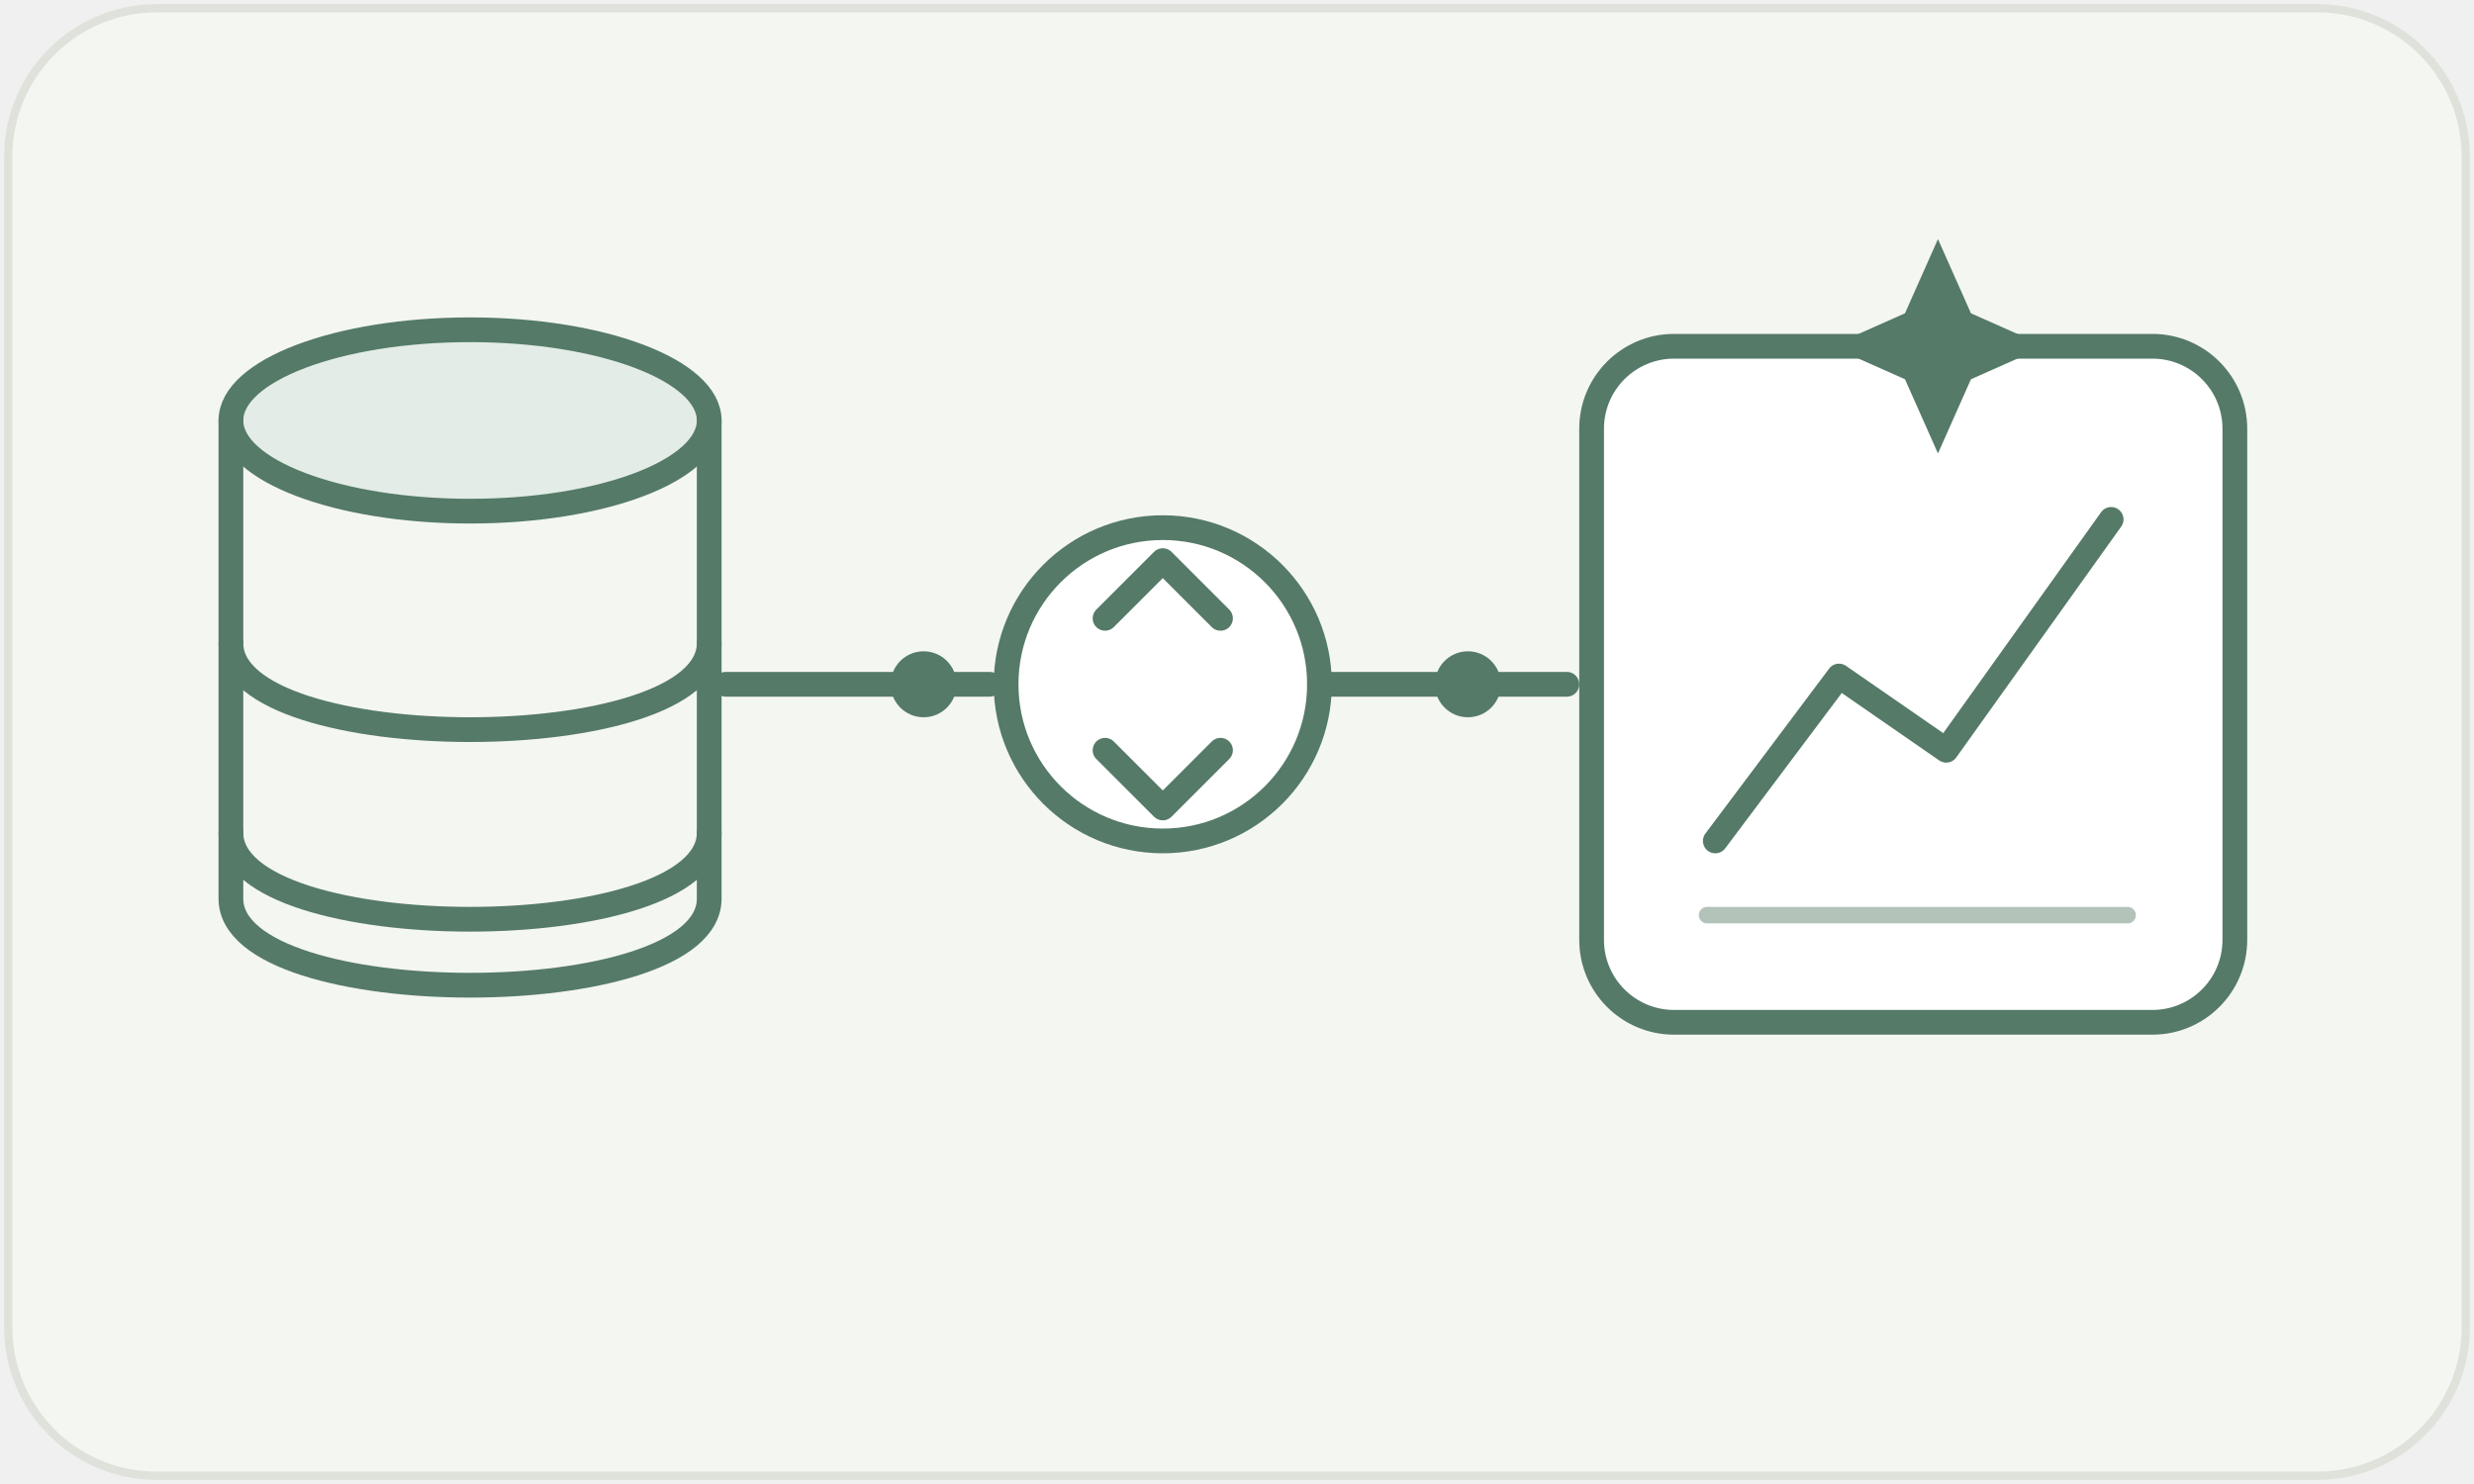
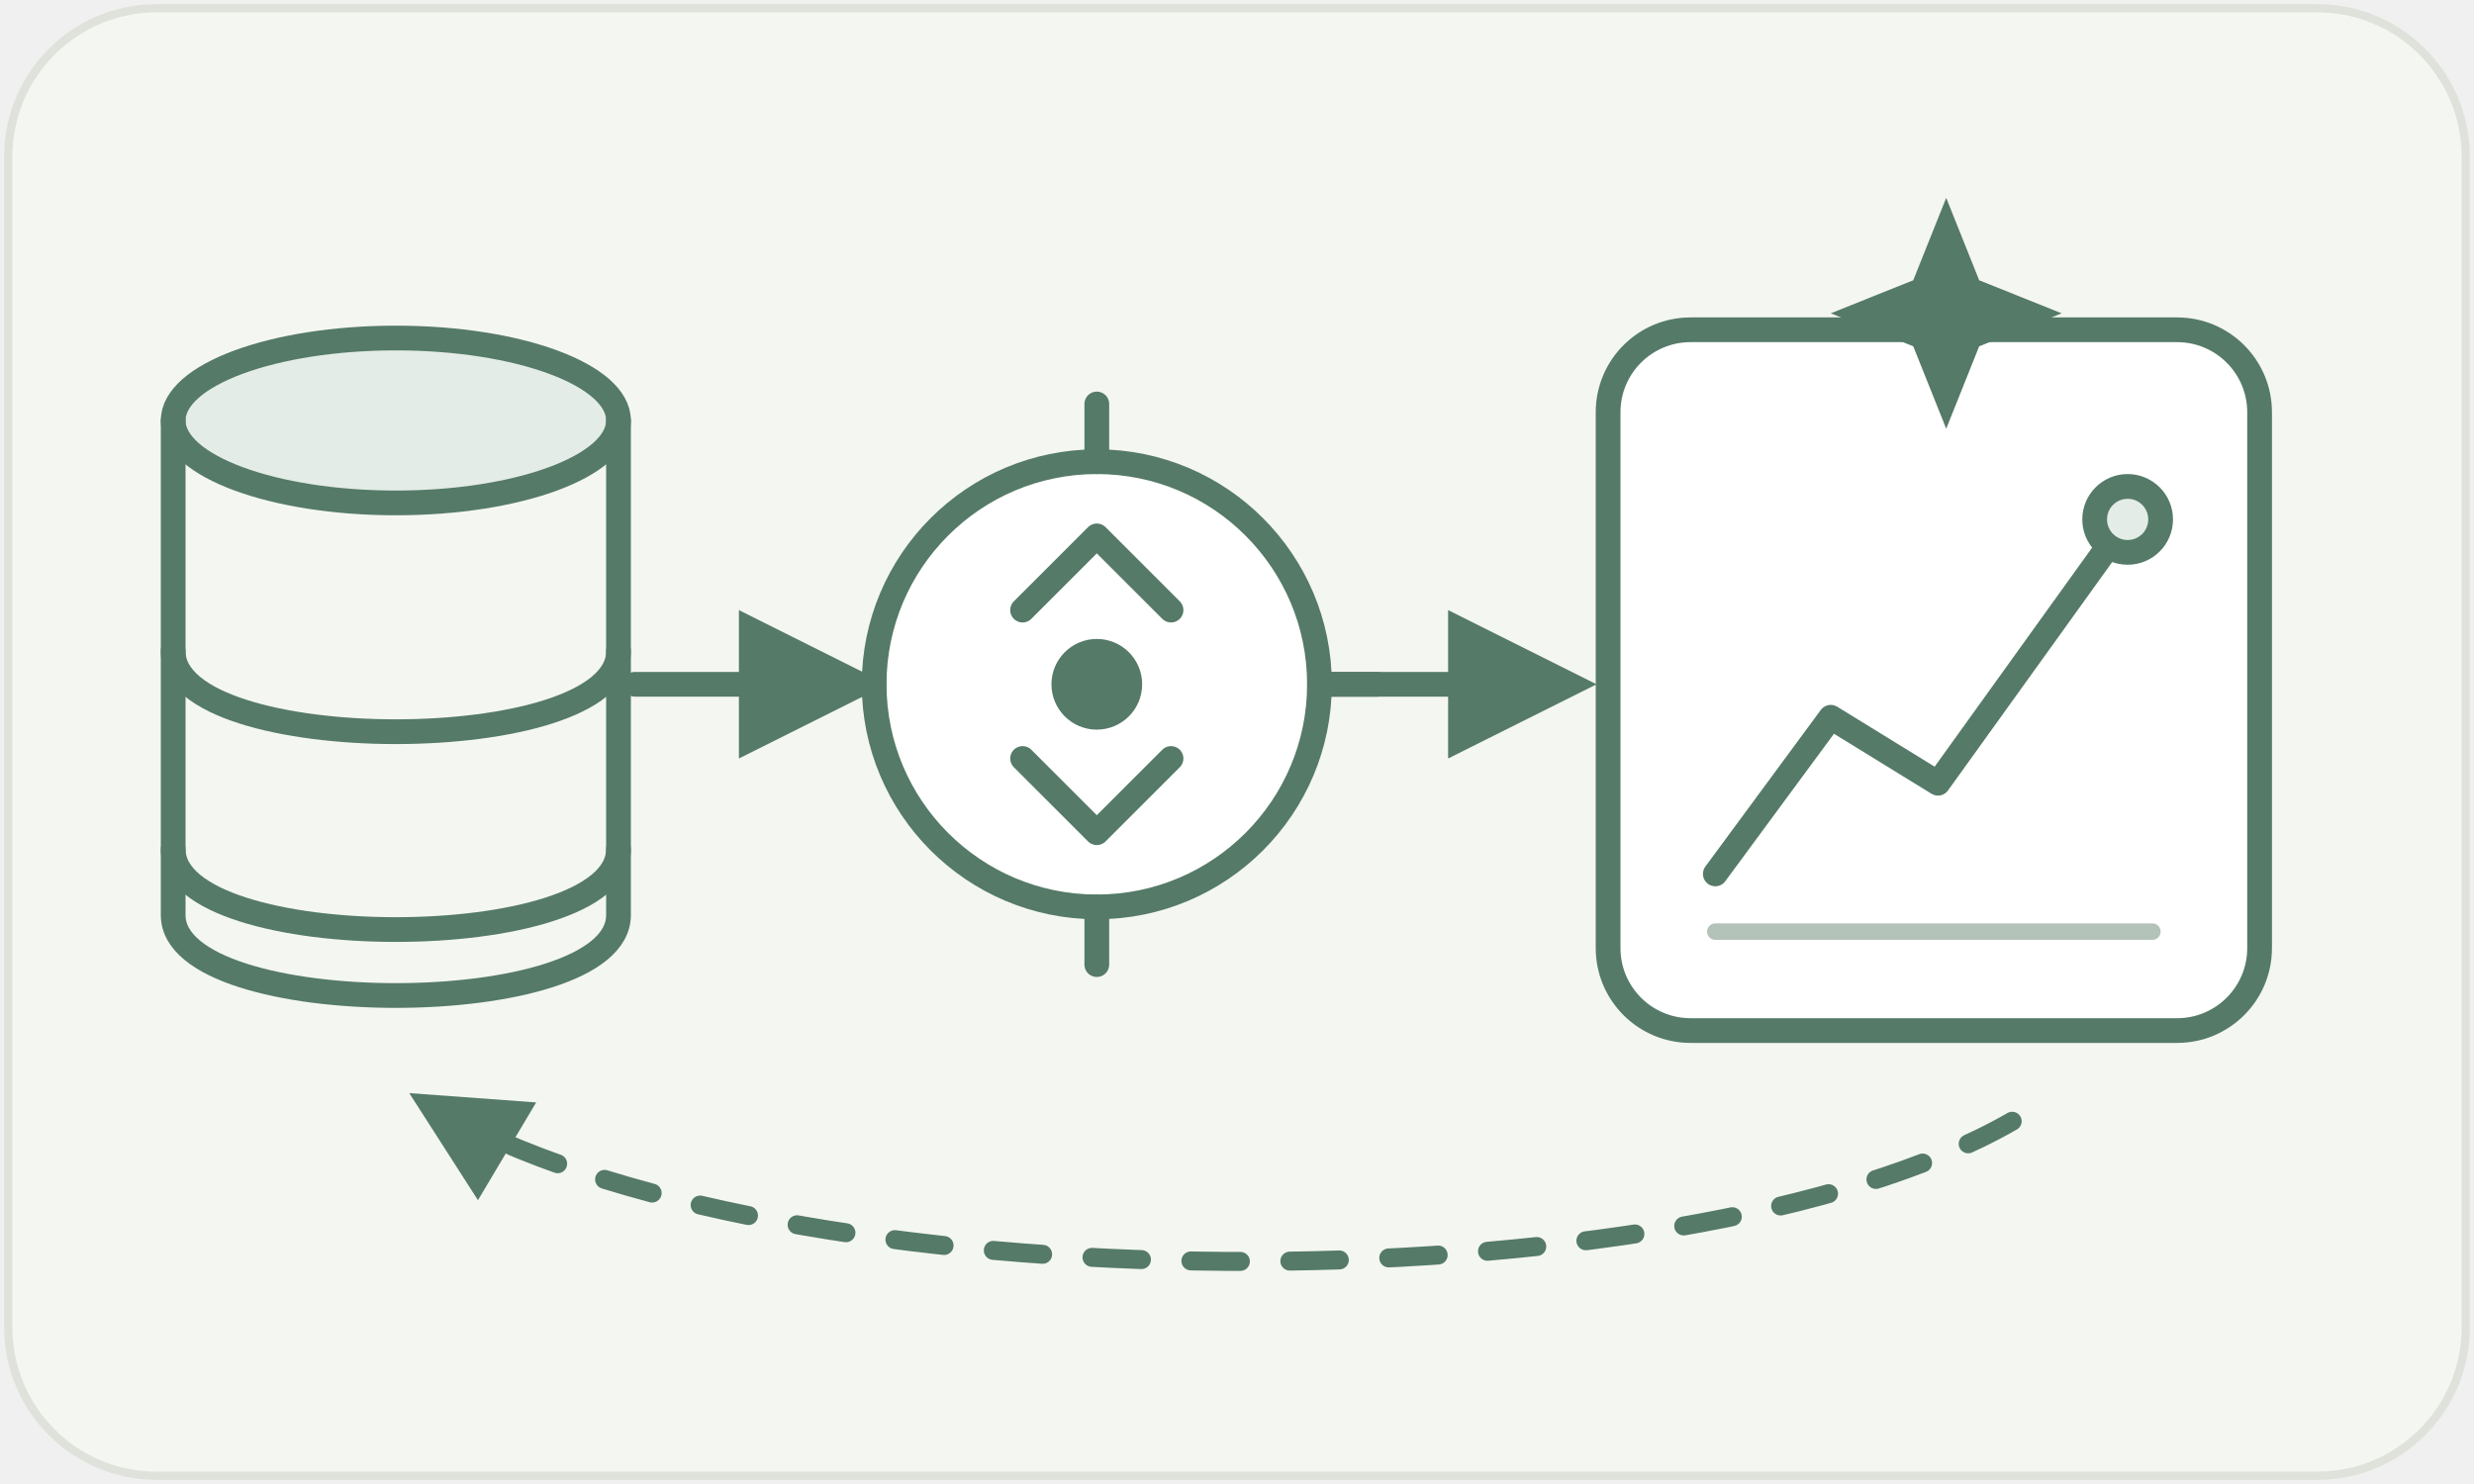
<svg xmlns="http://www.w3.org/2000/svg" viewBox="0 0 300 180" role="img" aria-labelledby="title">
+   <defs>
+     <marker id="arrow" viewBox="0 0 10 10" refX="8" refY="5" markerWidth="6" markerHeight="6" orient="auto">
+       <path d="M 0 0 L 10 5 L 0 10 z" fill="#557a68" />
+     </marker>
+   </defs>
  <rect x="1" y="1" width="298" height="178" rx="18" fill="#f4f6f1" stroke="#dfe2da" />
  <g fill="none" stroke="#557a68" stroke-width="3" stroke-linecap="round" stroke-linejoin="round">
-     <ellipse cx="57" cy="51" rx="29" ry="11" fill="#e3ece6" />
-     <path d="M 28 51 V 109 C 28 123 86 123 86 109 V 51" />
-     <path d="M 28 78 C 28 92 86 92 86 78 M 28 101 C 28 115 86 115 86 101" />
-     <path d="M 88 83 H 120" />
-     <circle cx="141" cy="83" r="19" fill="#ffffff" />
-     <path d="M 160 83 H 190" />
-     <rect x="193" y="42" width="78" height="82" rx="10" fill="#ffffff" />
-     <path d="M 208 102 L 223 82 L 236 91 L 256 63" />
-     <path d="M 207 111 H 258" stroke="#b4c3ba" stroke-width="2" />
-     <path d="M 134 75 L 141 68 L 148 75 M 134 91 L 141 98 L 148 91" />
+     <ellipse cx="48" cy="51" rx="27" ry="10" fill="#e3ece6" />
+     <path d="M 21 51 V 111 C 21 124 75 124 75 111 V 51" />
+     <path d="M 21 79 C 21 92 75 92 75 79 M 21 103 C 21 116 75 116 75 103" />
+     <path d="M 77 83 H 104" marker-end="url(#arrow)" />
+     <circle cx="133" cy="83" r="27" fill="#ffffff" />
+     <path d="M 124 74 L 133 65 L 142 74 M 124 92 L 133 101 L 142 92" />
+     <circle cx="133" cy="83" r="4" fill="#557a68" />
+     <path d="M 133 49 V 56 M 133 110 V 117 M 99 83 H 106 M 160 83 H 167" />
+     <path d="M 161 83 H 190" marker-end="url(#arrow)" />
+     <rect x="195" y="40" width="79" height="85" rx="10" fill="#ffffff" />
+     <path d="M 208 106 L 222 87 L 235 95 L 258 63" />
+     <circle cx="258" cy="63" r="4" fill="#e3ece6" />
+     <path d="M 208 113 H 261" stroke="#b4c3ba" stroke-width="2" />
+     <path d="M 244 136 C 204 159 94 159 52 134" stroke-width="2.3" stroke-dasharray="6 6" marker-end="url(#arrow)" />
  </g>
-   <g fill="#557a68">
-     <circle cx="112" cy="83" r="4" />
-     <circle cx="178" cy="83" r="4" />
-     <path d="M 235 29 L 239 38 L 248 42 L 239 46 L 235 55 L 231 46 L 222 42 L 231 38 Z" />
-   </g>
+   <path d="M 236 24 L 240 34 L 250 38 L 240 42 L 236 52 L 232 42 L 222 38 L 232 34 Z" fill="#557a68" />
</svg>
